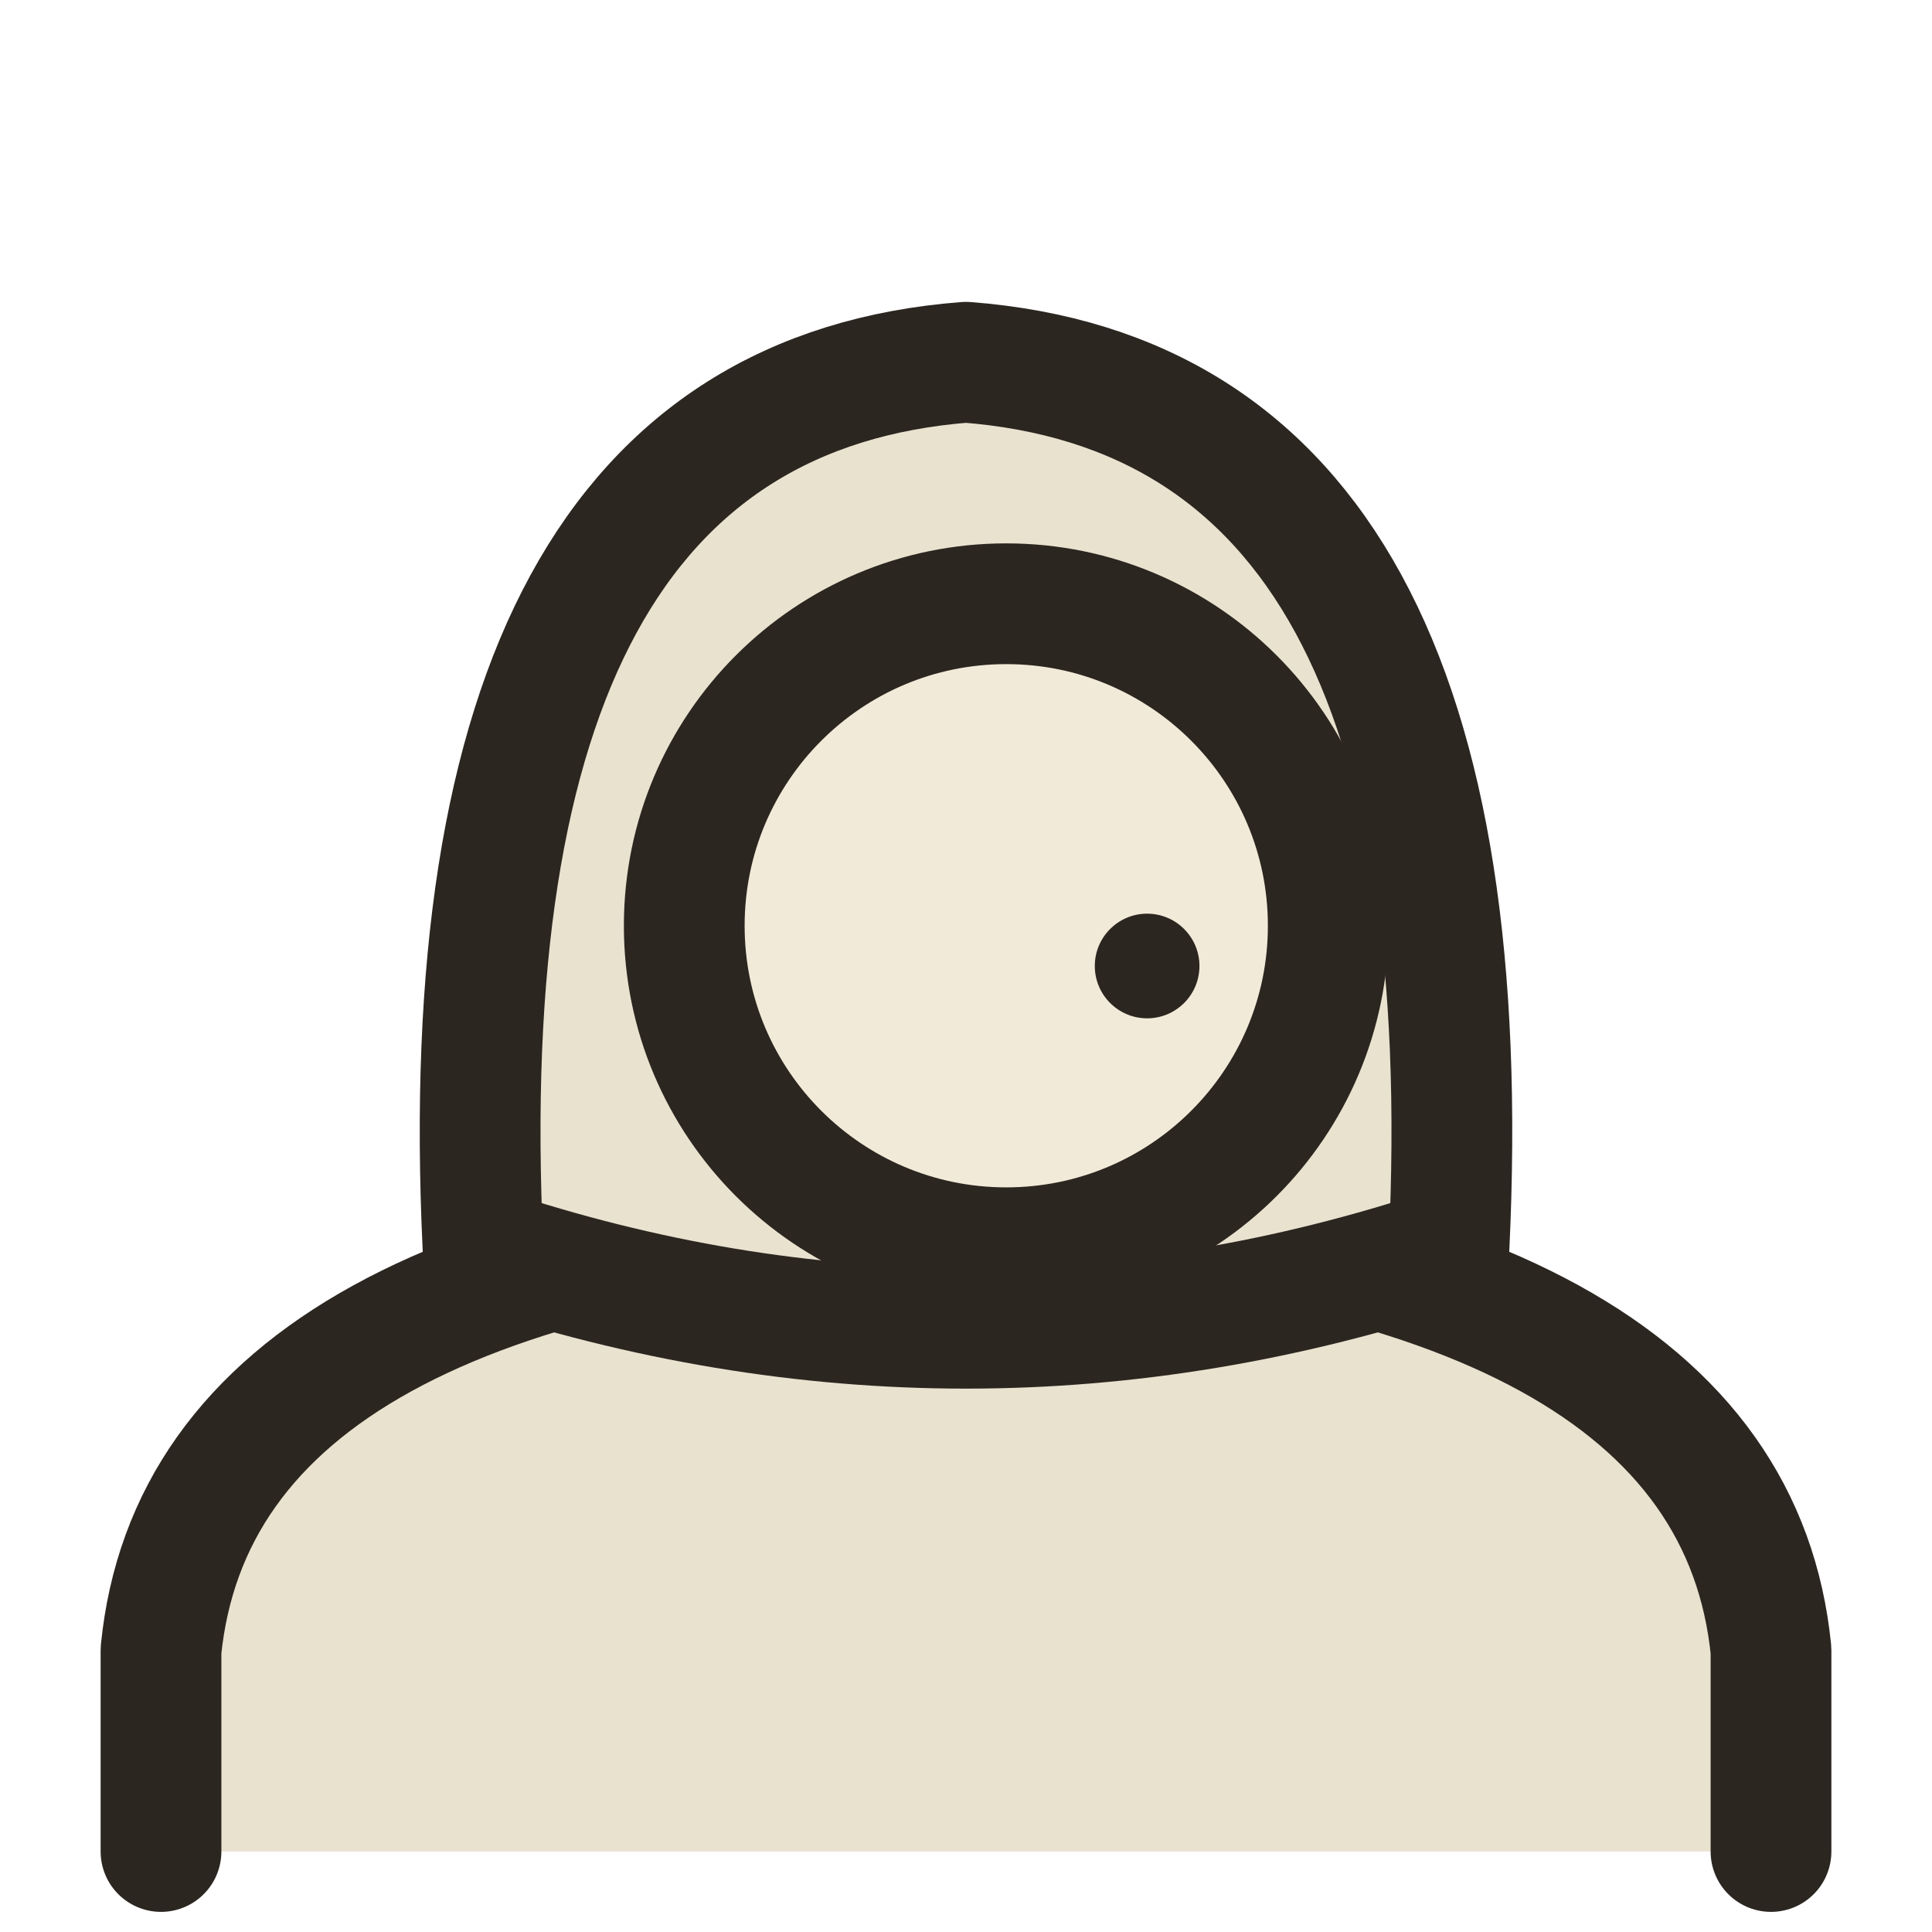
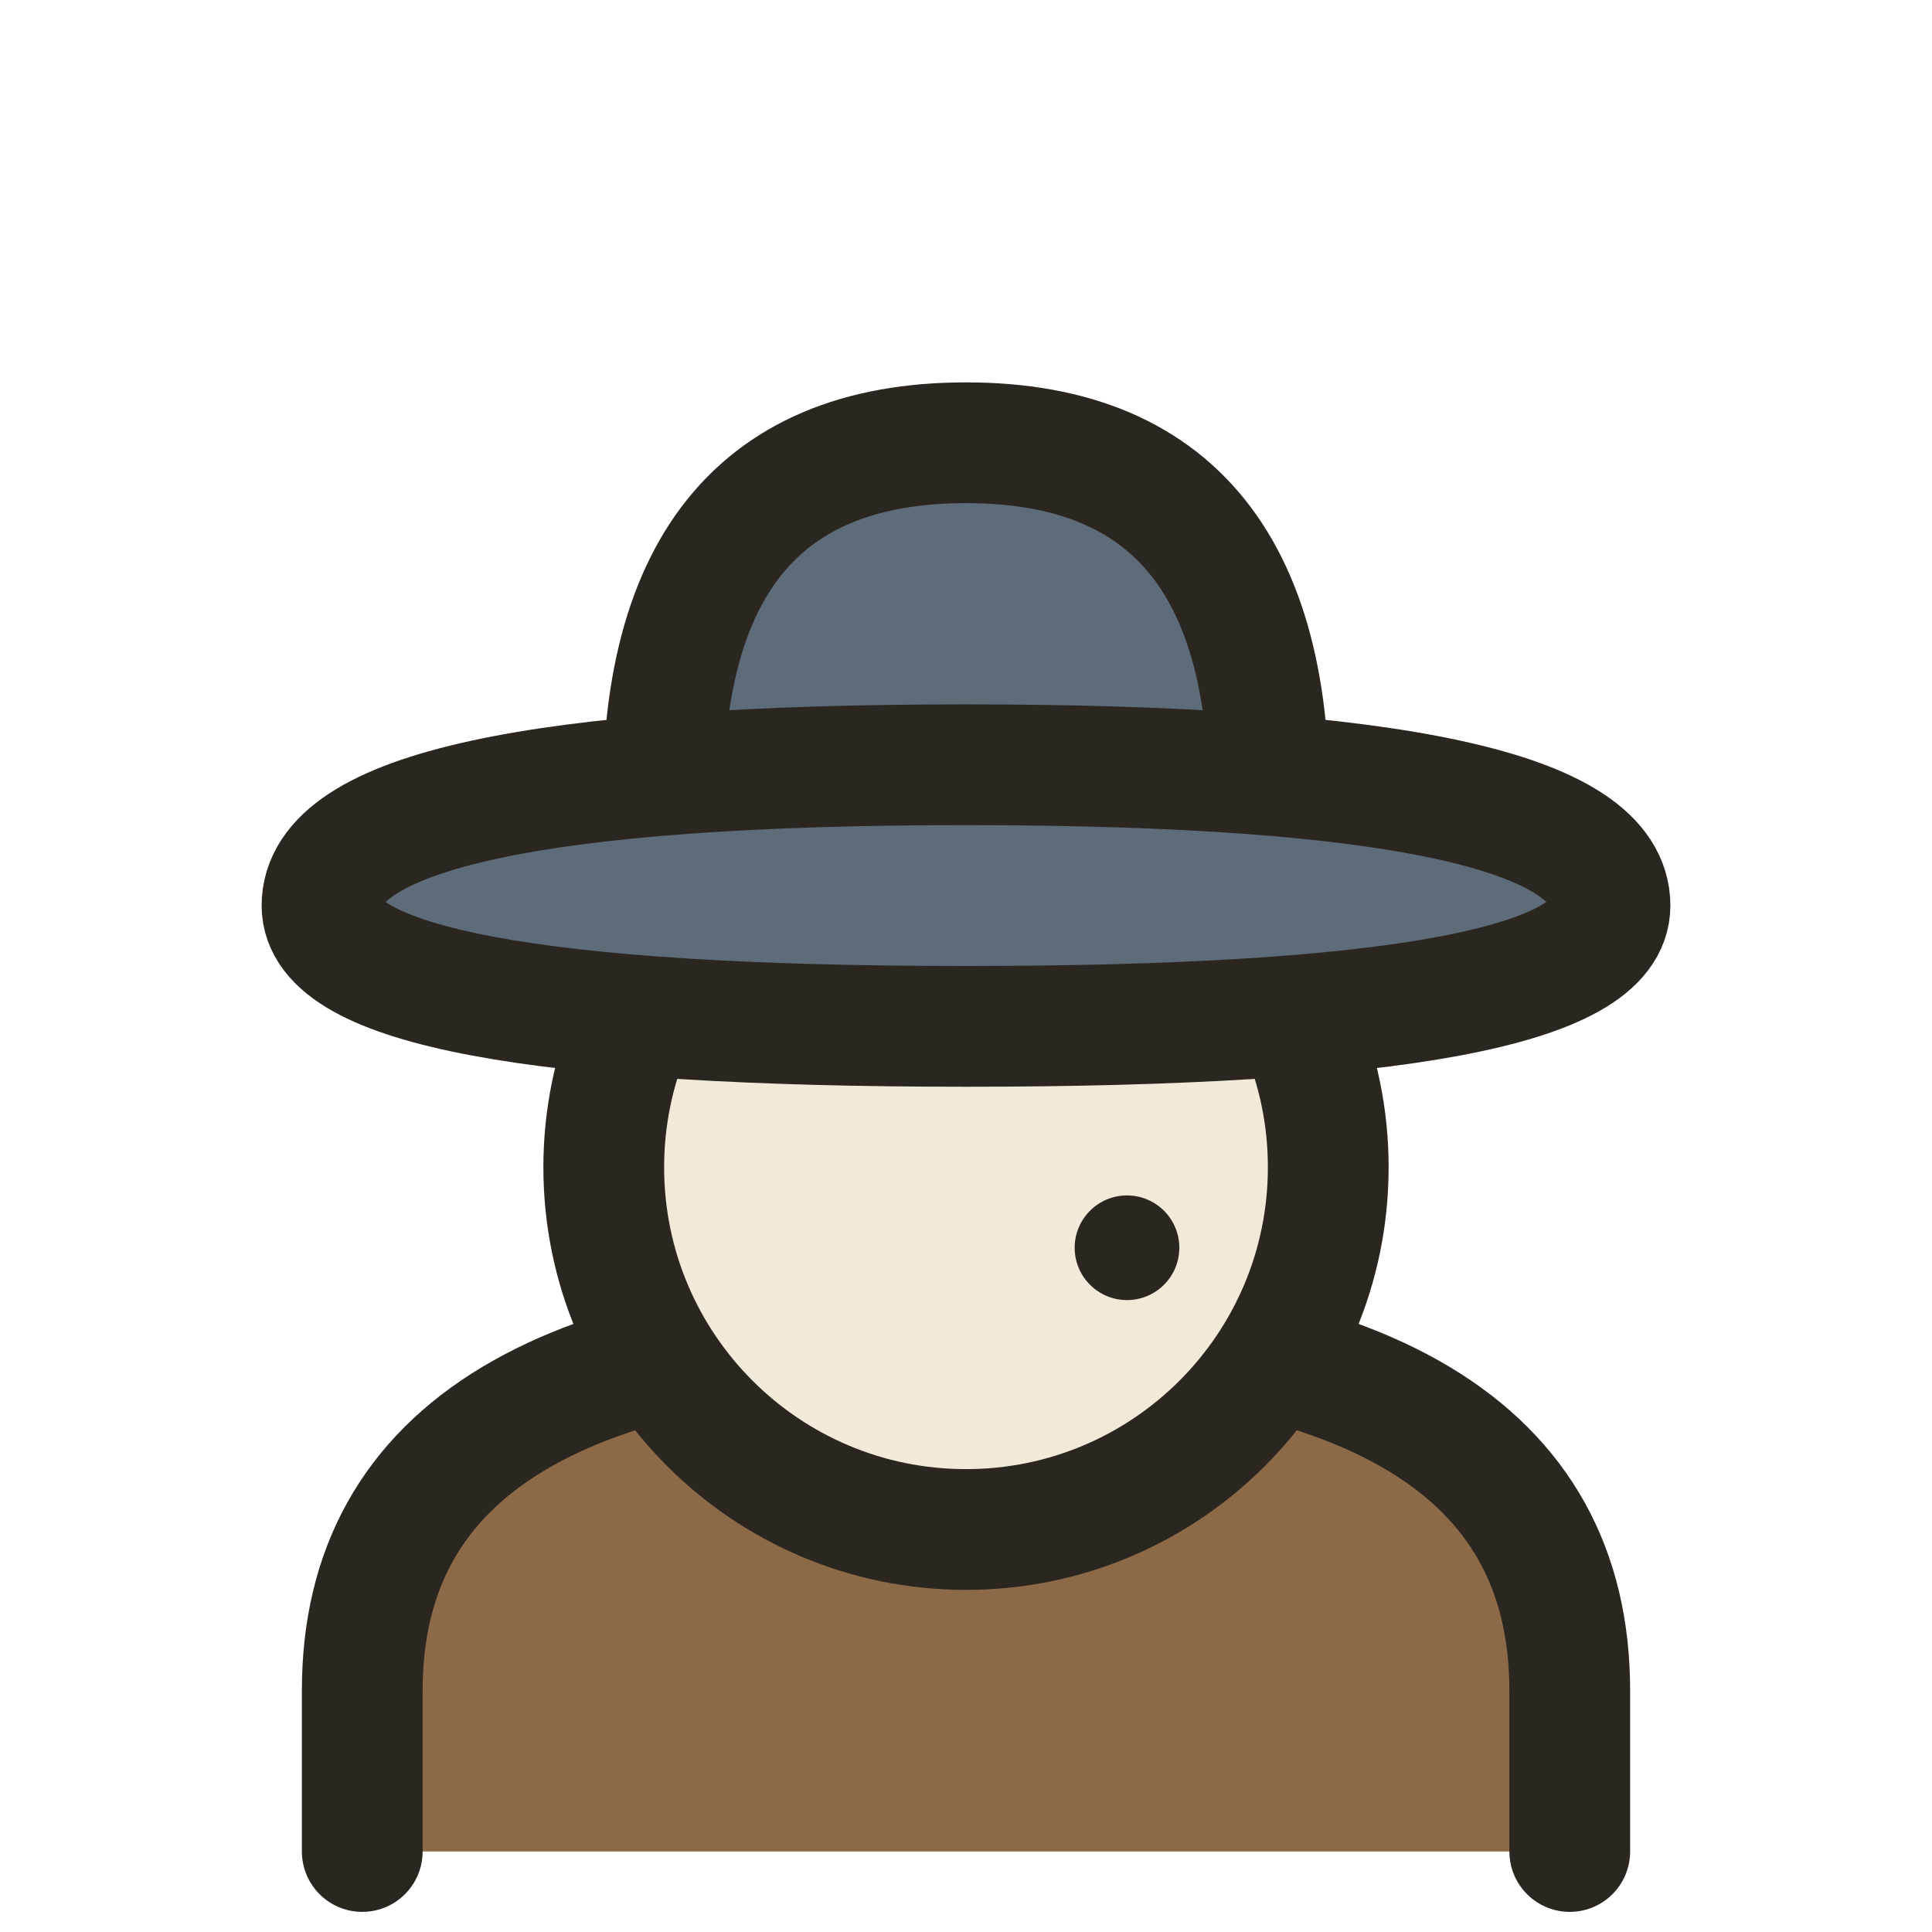
<svg xmlns="http://www.w3.org/2000/svg" width="48" height="48" viewBox="0 0 48 48" fill="none">
  <g stroke="#2B2620" stroke-width="3" stroke-linecap="round" stroke-linejoin="round">
-     <path d="M4 46 V41 Q5 31 24 30 Q43 31 44 41 V46" fill="#E9E2CF" />
-     <path d="M12 31 Q11 10 24 9 Q37 10 36 31 Q24 35 12 31Z" fill="#E9E2CF" />
-     <circle cx="25" cy="23" r="8" fill="#F2EAD8" />
-     <circle cx="28.5" cy="24" r="1.3" fill="#2B2620" stroke="none" />
+     <path d="M9 46 V42 Q9 33 24 33 Q39 33 39 42 V46" fill="#8C6A48" />
+     <circle cx="24" cy="29" r="9" fill="#F2EAD8" />
+     <circle cx="28" cy="31" r="1.3" fill="#2B2620" stroke="none" />
+     <path d="M16.5 21 Q16 11 24 11 Q32 11 31.5 21Z" fill="#5E6B78" />
+     <path d="M8 22.5 Q8 19 24 19 Q40 19 40 22.5 Q40 25.5 24 25.5 Q8 25.5 8 22.5Z" fill="#5E6B78" />
  </g>
</svg>
